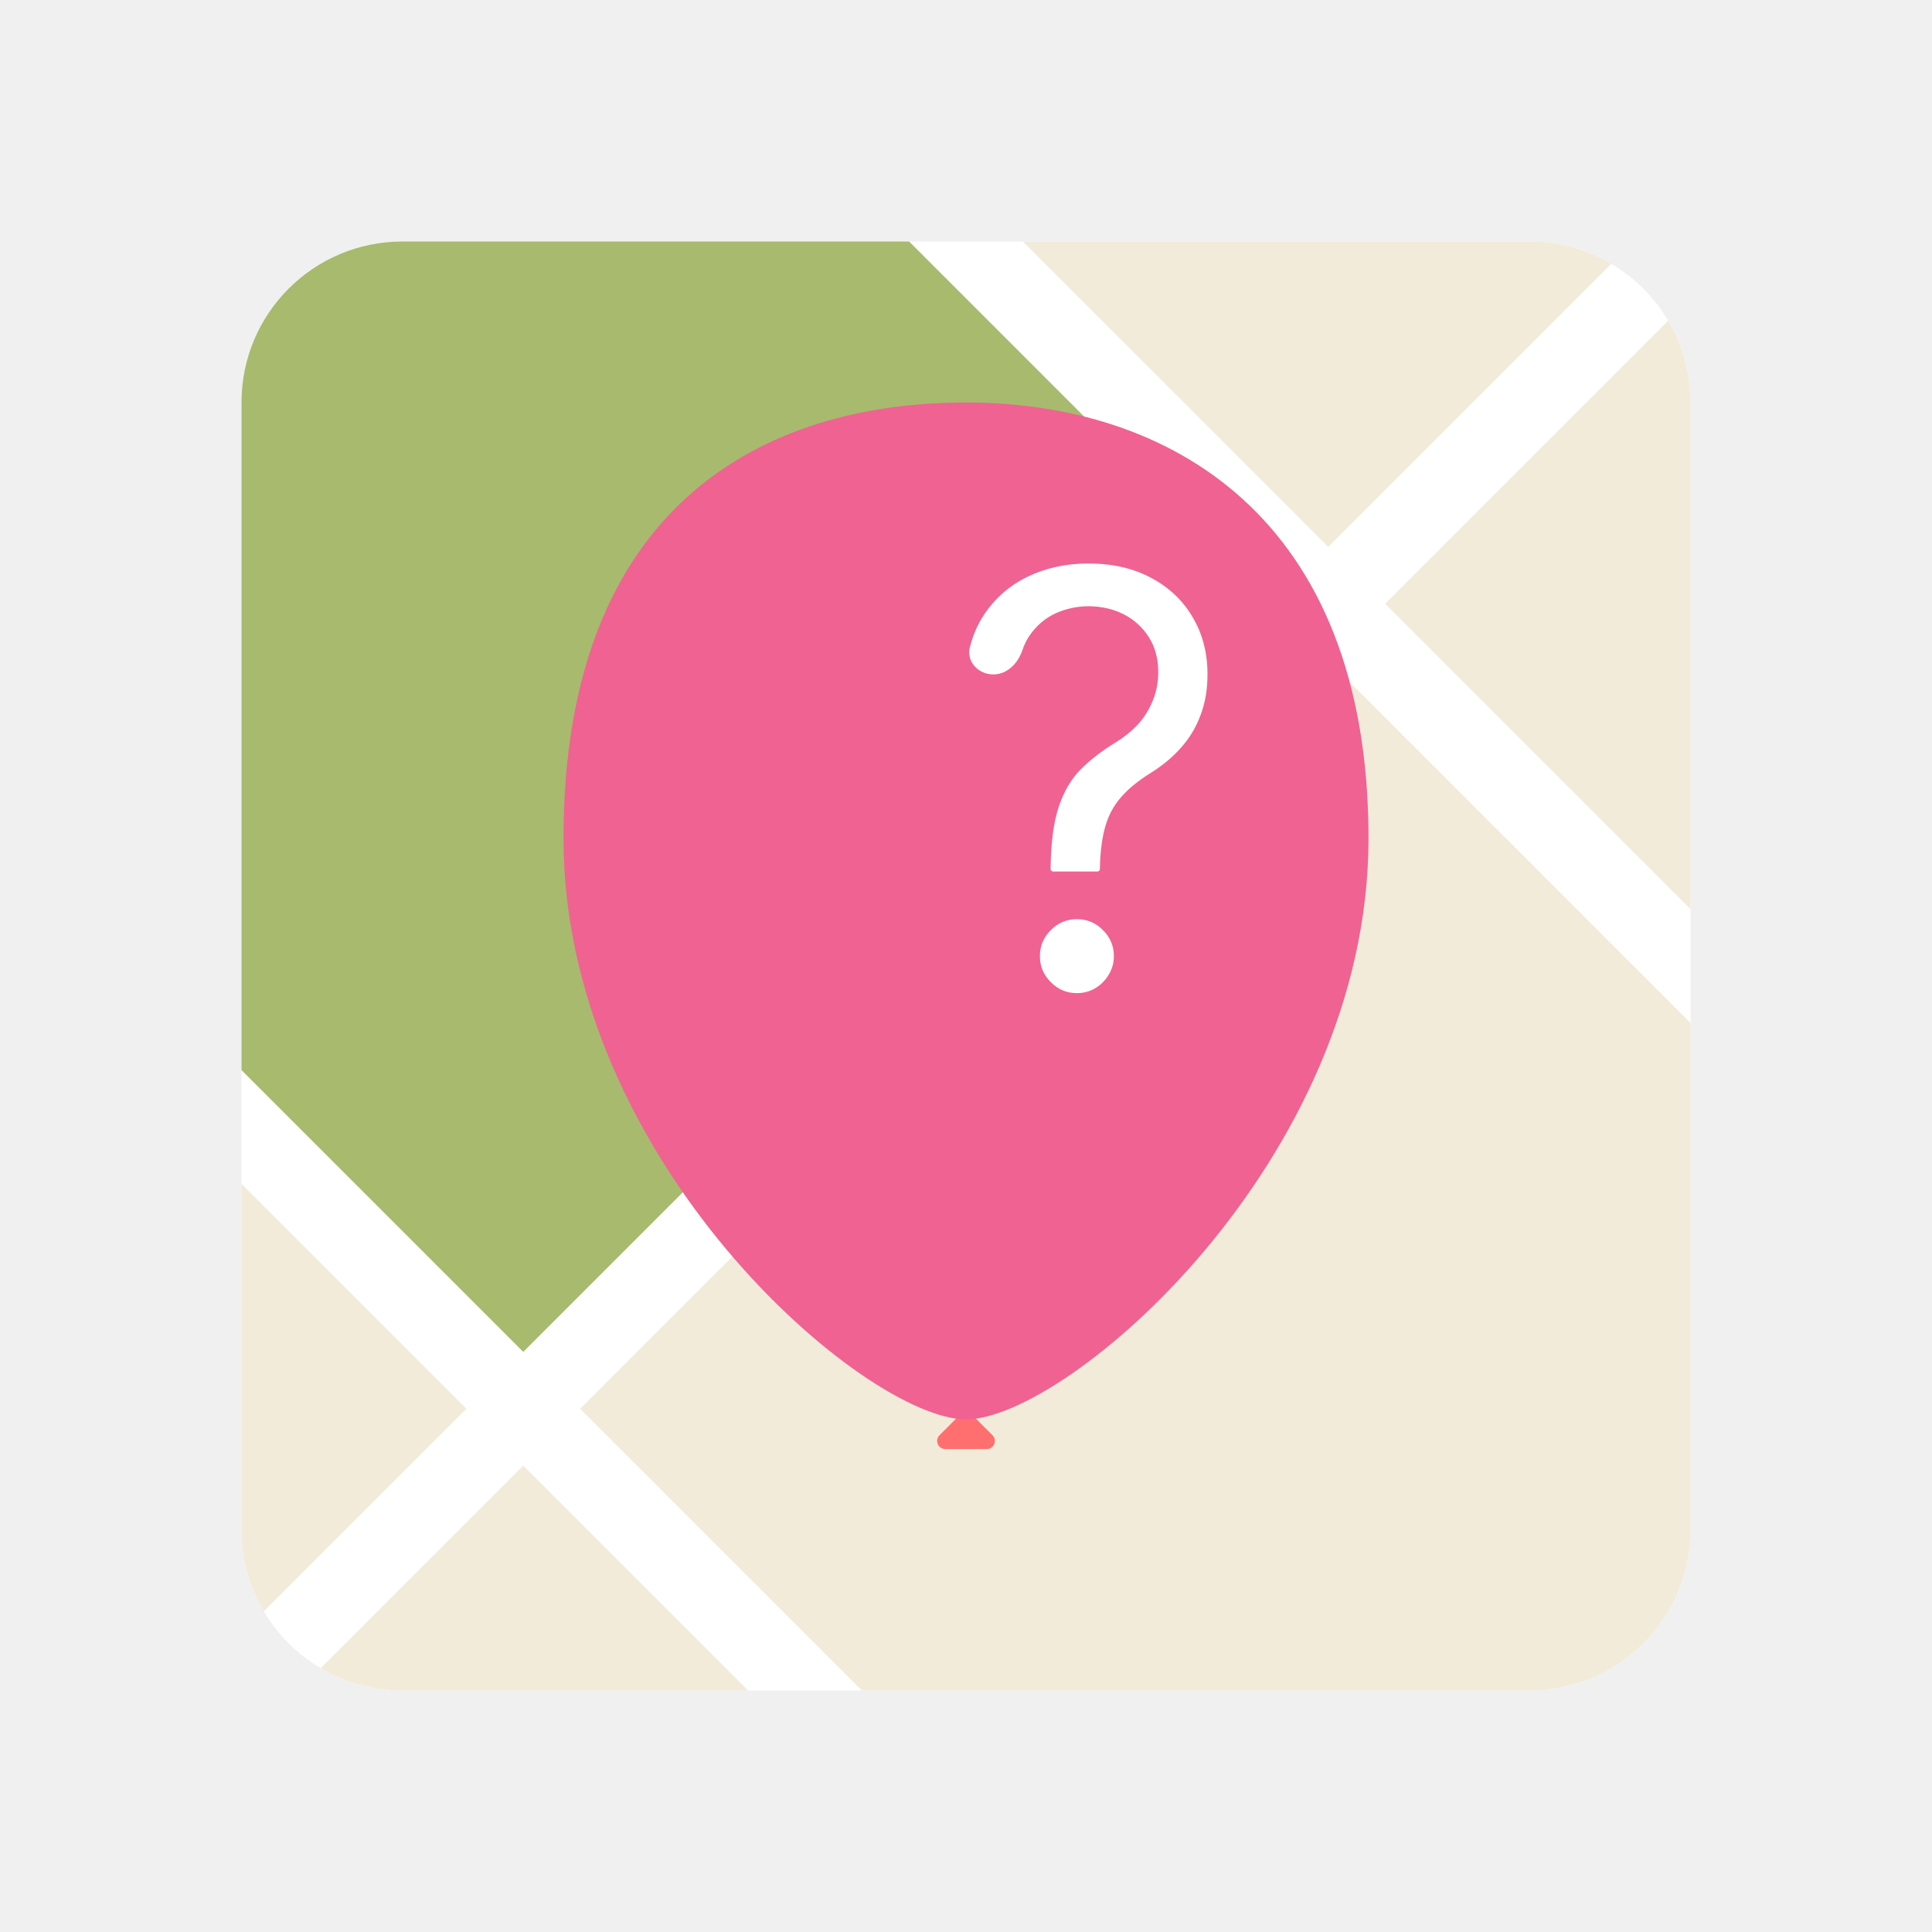
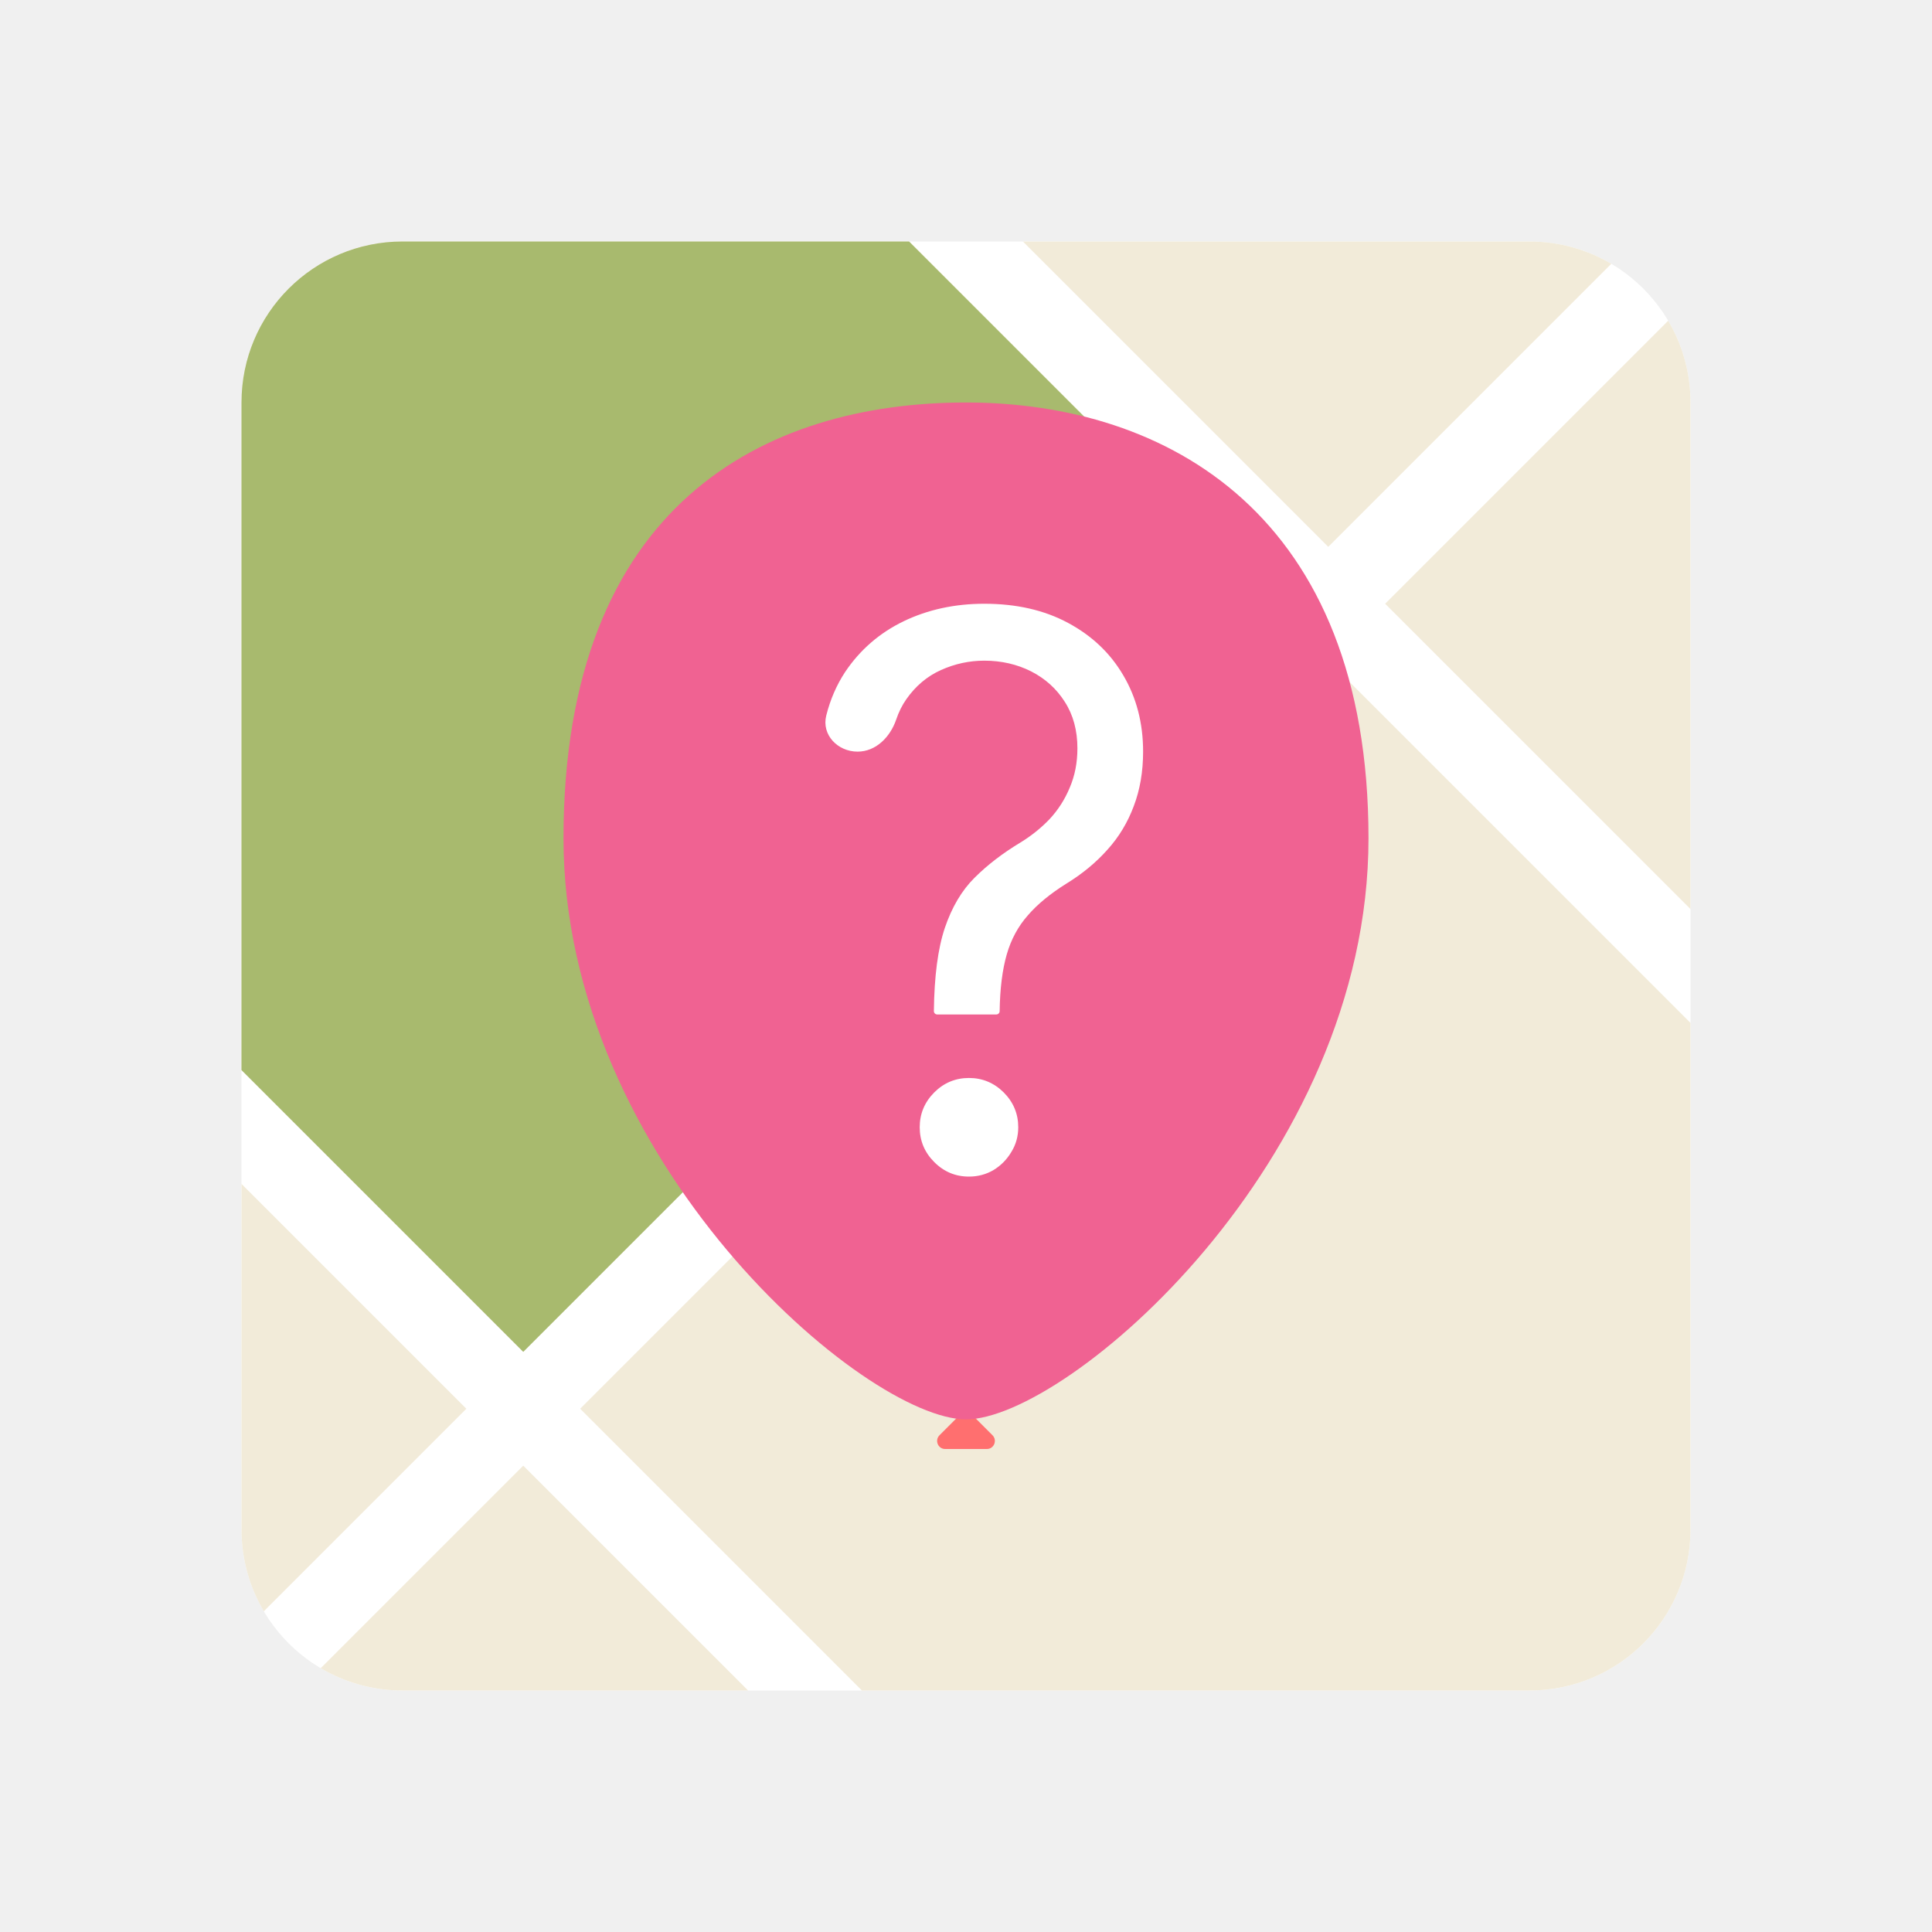
<svg xmlns="http://www.w3.org/2000/svg" viewBox="0 0 24 24" fill="none">
  <rect x="3" y="3" width="18" height="18" rx="2" fill="white" />
  <path fill-rule="evenodd" clip-rule="evenodd" d="M20.016 3.277C19.718 3.101 19.371 3 19 3H12.707L16.5 6.793L20.016 3.277ZM11.293 3H5C3.895 3 3 3.895 3 5V13.293L6.5 16.793L15.793 7.5L11.293 3ZM3 14.707V19C3 19.371 3.101 19.718 3.277 20.016L5.793 17.5L3 14.707ZM3.984 20.723C4.282 20.899 4.629 21 5 21H9.293L6.5 18.207L3.984 20.723ZM10.707 21H19C20.105 21 21 20.105 21 19V12.707L16.5 8.207L7.207 17.5L10.707 21ZM21 11.293V5C21 4.629 20.899 4.282 20.723 3.984L17.207 7.5L21 11.293Z" fill="#F2EBD9" />
  <path fill-rule="evenodd" clip-rule="evenodd" d="M5 3H11.293L15.793 7.5L6.5 16.793L3 13.293V5C3 3.895 3.895 3 5 3Z" fill="#A8BA6E" />
  <path d="M11.671 17.829L11.929 17.571C11.968 17.532 12.032 17.532 12.071 17.571L12.329 17.829C12.392 17.892 12.348 18 12.259 18H11.741C11.652 18 11.608 17.892 11.671 17.829Z" fill="#FF6F6F" />
  <path d="M7 10.414C7 14.432 10.75 17.632 12 17.632C13.25 17.632 17 14.432 17 10.414C17 6.395 14.5 5 12 5C9.5 5 7 6.263 7 10.414Z" fill="#F06292" />
-   <path d="M13.082 10.826C13.065 10.826 13.051 10.813 13.051 10.796V10.796C13.054 10.471 13.088 10.213 13.153 10.02C13.218 9.828 13.309 9.673 13.429 9.554C13.548 9.435 13.691 9.325 13.857 9.224C13.957 9.163 14.048 9.091 14.128 9.008C14.207 8.923 14.27 8.825 14.316 8.714C14.364 8.604 14.388 8.481 14.388 8.347C14.388 8.18 14.349 8.036 14.27 7.913C14.192 7.791 14.088 7.696 13.957 7.63C13.826 7.564 13.68 7.531 13.52 7.531C13.381 7.531 13.247 7.56 13.117 7.617C12.988 7.675 12.88 7.766 12.793 7.89C12.754 7.946 12.723 8.009 12.699 8.081C12.644 8.242 12.51 8.378 12.34 8.378V8.378C12.155 8.378 12.003 8.221 12.048 8.042C12.086 7.892 12.144 7.756 12.225 7.635C12.362 7.429 12.543 7.272 12.768 7.163C12.994 7.054 13.245 7 13.52 7C13.82 7 14.08 7.06 14.301 7.179C14.524 7.298 14.696 7.461 14.816 7.668C14.939 7.876 15 8.112 15 8.378C15 8.565 14.971 8.734 14.913 8.885C14.857 9.037 14.775 9.172 14.668 9.291C14.563 9.41 14.435 9.515 14.286 9.607C14.136 9.701 14.016 9.799 13.926 9.903C13.836 10.005 13.77 10.127 13.73 10.268C13.689 10.409 13.667 10.585 13.663 10.796V10.796C13.663 10.813 13.65 10.826 13.633 10.826H13.082ZM13.378 12.337C13.252 12.337 13.144 12.292 13.054 12.201C12.963 12.111 12.918 12.003 12.918 11.878C12.918 11.752 12.963 11.644 13.054 11.554C13.144 11.463 13.252 11.418 13.378 11.418C13.503 11.418 13.611 11.463 13.701 11.554C13.792 11.644 13.837 11.752 13.837 11.878C13.837 11.961 13.816 12.037 13.773 12.107C13.732 12.177 13.677 12.233 13.607 12.275C13.539 12.316 13.463 12.337 13.378 12.337Z" fill="white" />
+   <path d="M11.642 12.602C11.62 12.602 11.601 12.584 11.601 12.561V12.561C11.606 12.128 11.651 11.783 11.737 11.527C11.824 11.271 11.946 11.063 12.105 10.905C12.264 10.746 12.454 10.6 12.676 10.466C12.81 10.384 12.93 10.288 13.037 10.177C13.143 10.063 13.227 9.933 13.288 9.786C13.352 9.638 13.384 9.475 13.384 9.296C13.384 9.074 13.332 8.881 13.227 8.718C13.123 8.554 12.983 8.429 12.809 8.34C12.634 8.252 12.44 8.207 12.227 8.207C12.041 8.207 11.862 8.246 11.69 8.323C11.518 8.4 11.373 8.522 11.258 8.687C11.206 8.761 11.164 8.846 11.132 8.941C11.058 9.156 10.881 9.337 10.653 9.337V9.337C10.406 9.337 10.204 9.128 10.264 8.889C10.314 8.689 10.393 8.508 10.499 8.347C10.683 8.073 10.925 7.863 11.224 7.718C11.525 7.573 11.86 7.5 12.227 7.5C12.626 7.5 12.973 7.579 13.268 7.738C13.565 7.897 13.794 8.115 13.955 8.391C14.118 8.668 14.2 8.983 14.2 9.337C14.2 9.586 14.161 9.812 14.084 10.014C14.009 10.215 13.901 10.396 13.758 10.554C13.617 10.713 13.447 10.854 13.248 10.976C13.048 11.101 12.888 11.232 12.768 11.371C12.648 11.507 12.56 11.669 12.506 11.857C12.452 12.045 12.422 12.28 12.418 12.561V12.561C12.418 12.584 12.399 12.602 12.377 12.602H11.642ZM12.037 14.616C11.869 14.616 11.725 14.556 11.605 14.435C11.485 14.315 11.425 14.171 11.425 14.003C11.425 13.836 11.485 13.692 11.605 13.571C11.725 13.451 11.869 13.391 12.037 13.391C12.204 13.391 12.348 13.451 12.469 13.571C12.589 13.692 12.649 13.836 12.649 14.003C12.649 14.114 12.621 14.217 12.564 14.309C12.509 14.402 12.436 14.477 12.343 14.534C12.252 14.588 12.15 14.616 12.037 14.616Z" fill="white" />
</svg>
